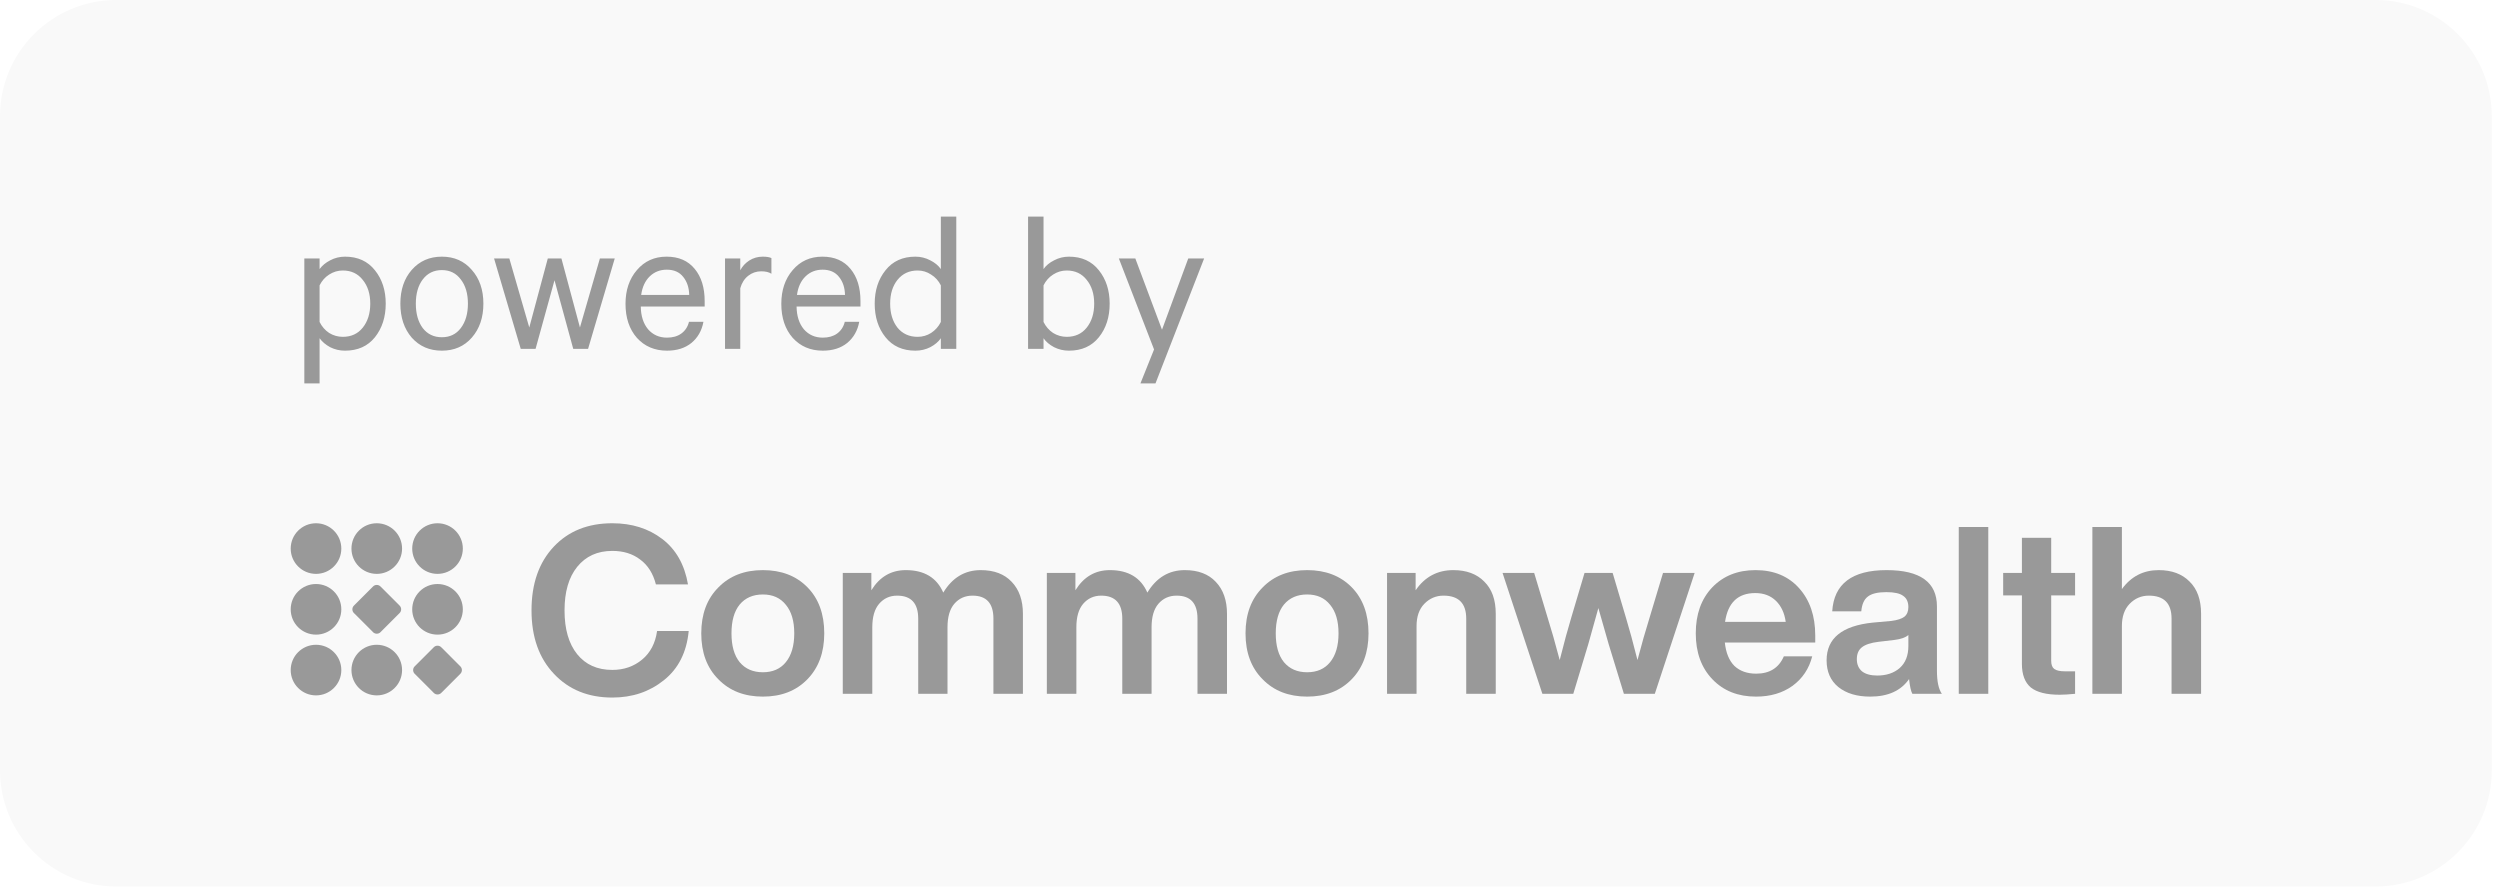
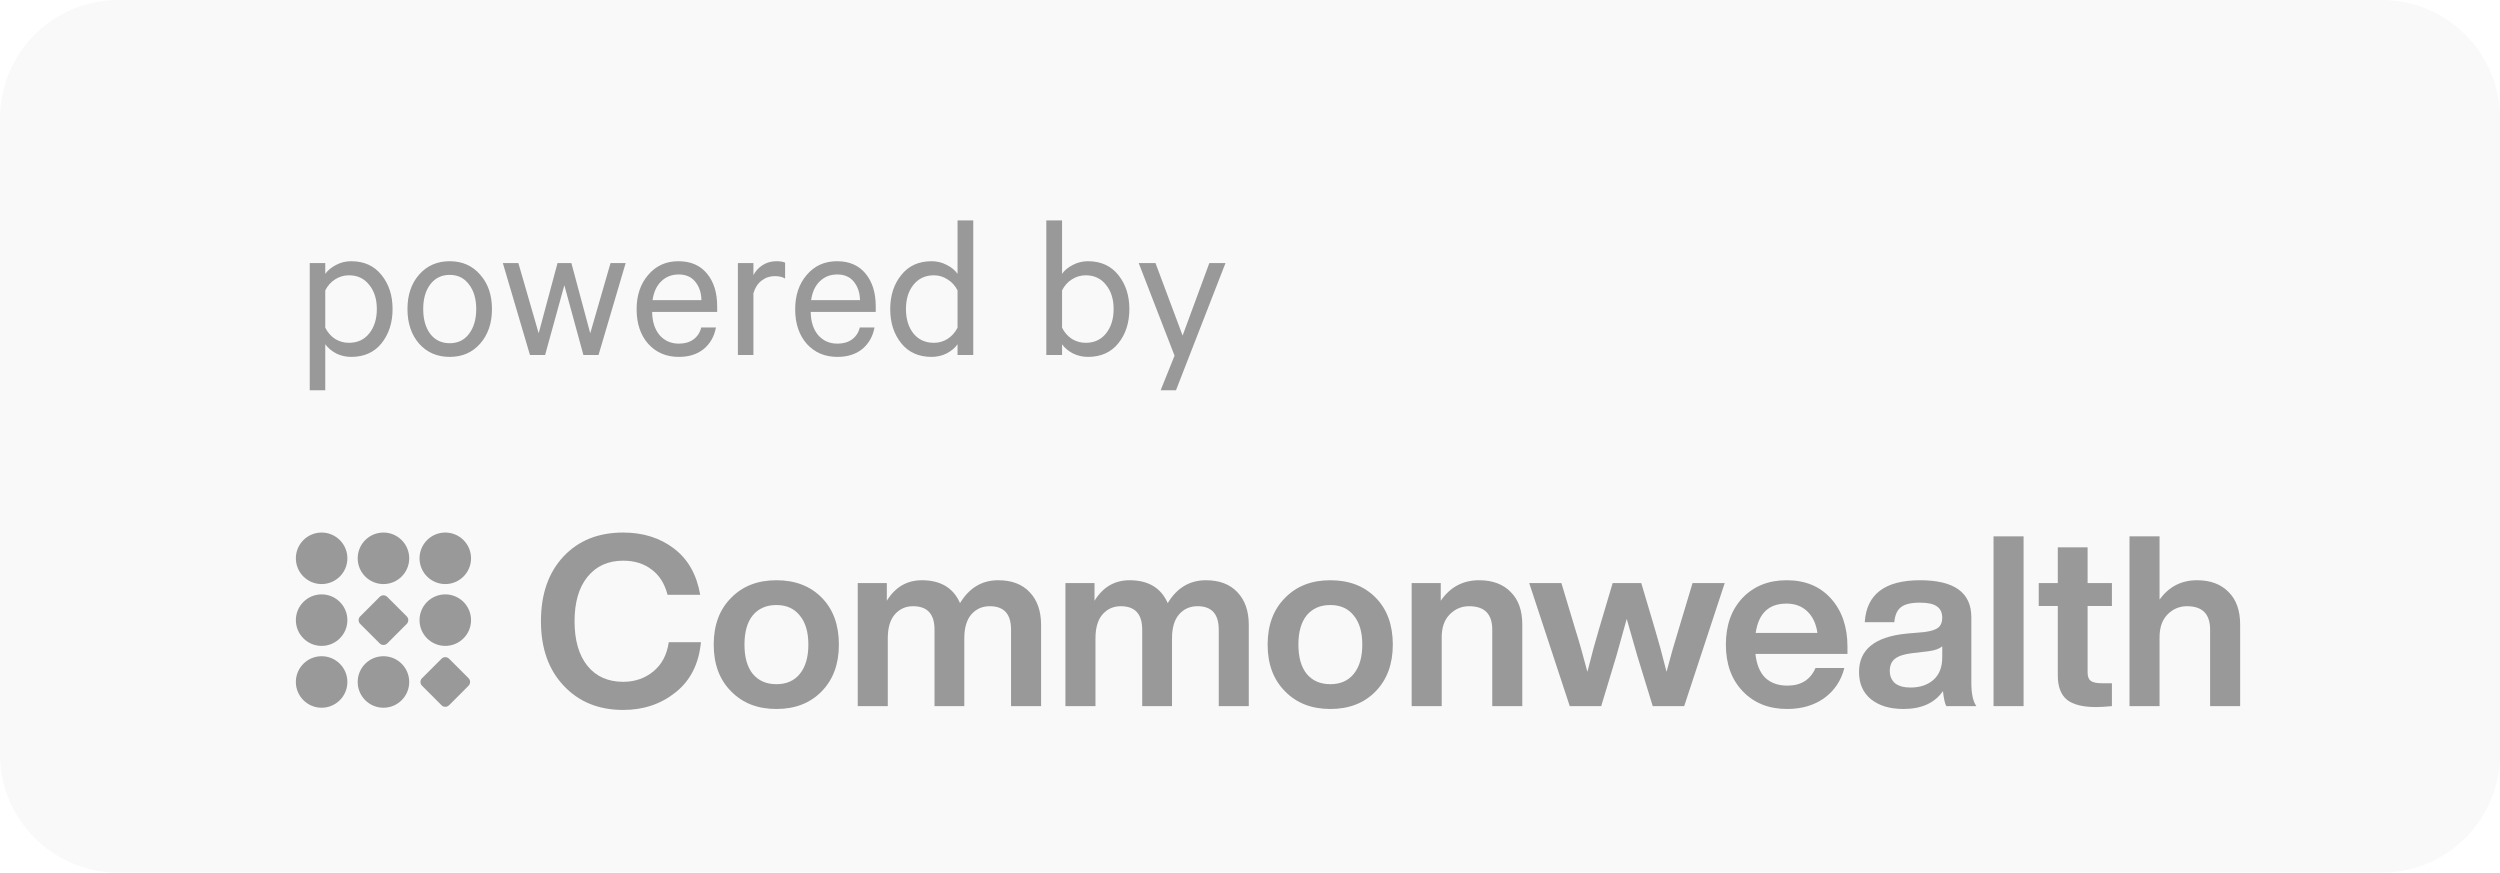
- <svg xmlns="http://www.w3.org/2000/svg" width="172" height="61" viewBox="0 0 172 61" fill="none">
-   <rect width="171.434" height="60.992" rx="8" fill="#F9F9F9" />
+ <svg xmlns="http://www.w3.org/2000/svg" width="169" height="59" viewBox="0 0 169 59" fill="none">
+   <rect width="169" height="58.99" rx="8" fill="#F9F9F9" />
  <path d="M21.988 23.272V26.38H20.938V17.784H21.988V18.512C22.165 18.269 22.408 18.069 22.716 17.91C23.033 17.742 23.374 17.658 23.738 17.658C24.615 17.658 25.301 17.971 25.796 18.596C26.291 19.212 26.538 19.977 26.538 20.892C26.538 21.807 26.291 22.577 25.796 23.202C25.301 23.818 24.615 24.126 23.738 24.126C23.374 24.126 23.033 24.047 22.716 23.888C22.408 23.72 22.165 23.515 21.988 23.272ZM21.988 19.632V22.152C22.147 22.469 22.366 22.721 22.646 22.908C22.935 23.085 23.248 23.174 23.584 23.174C24.163 23.174 24.62 22.964 24.956 22.544C25.301 22.115 25.474 21.564 25.474 20.892C25.474 20.22 25.301 19.674 24.956 19.254C24.62 18.825 24.163 18.61 23.584 18.61C23.248 18.61 22.935 18.703 22.646 18.89C22.366 19.067 22.147 19.315 21.988 19.632ZM32.459 18.568C32.991 19.165 33.257 19.94 33.257 20.892C33.257 21.844 32.991 22.623 32.459 23.23C31.936 23.827 31.25 24.126 30.401 24.126C29.551 24.126 28.861 23.827 28.329 23.23C27.806 22.623 27.545 21.844 27.545 20.892C27.545 19.94 27.806 19.165 28.329 18.568C28.861 17.961 29.551 17.658 30.401 17.658C31.25 17.658 31.936 17.961 32.459 18.568ZM31.703 22.572C32.029 22.143 32.193 21.583 32.193 20.892C32.193 20.201 32.029 19.646 31.703 19.226C31.385 18.797 30.951 18.582 30.401 18.582C29.85 18.582 29.411 18.797 29.085 19.226C28.767 19.646 28.609 20.201 28.609 20.892C28.609 21.583 28.767 22.143 29.085 22.572C29.411 22.992 29.85 23.202 30.401 23.202C30.951 23.202 31.385 22.992 31.703 22.572ZM38.626 17.784L39.9 22.53L41.272 17.784H42.294L40.46 24H39.438L38.15 19.282L36.848 24H35.826L33.992 17.784H35.042L36.414 22.53L37.688 17.784H38.626ZM47.403 22.138H48.397C48.285 22.745 48.01 23.23 47.571 23.594C47.132 23.949 46.572 24.126 45.891 24.126C45.042 24.126 44.351 23.832 43.819 23.244C43.296 22.647 43.035 21.867 43.035 20.906C43.035 19.963 43.296 19.189 43.819 18.582C44.342 17.966 45.023 17.658 45.863 17.658C46.694 17.658 47.338 17.938 47.795 18.498C48.252 19.049 48.481 19.786 48.481 20.71V21.088H44.085C44.094 21.741 44.262 22.264 44.589 22.656C44.925 23.039 45.359 23.23 45.891 23.23C46.283 23.23 46.61 23.137 46.871 22.95C47.142 22.754 47.319 22.483 47.403 22.138ZM45.877 18.554C45.41 18.554 45.018 18.708 44.701 19.016C44.384 19.324 44.188 19.749 44.113 20.29H47.417C47.408 19.795 47.272 19.385 47.011 19.058C46.75 18.722 46.372 18.554 45.877 18.554ZM53.073 17.756V18.834C52.905 18.722 52.672 18.666 52.373 18.666C52.037 18.666 51.739 18.769 51.477 18.974C51.216 19.179 51.034 19.464 50.931 19.828V24H49.881V17.784H50.931V18.596C51.071 18.325 51.277 18.101 51.547 17.924C51.827 17.747 52.135 17.658 52.471 17.658C52.742 17.658 52.943 17.691 53.073 17.756ZM58.122 22.138H59.116C59.004 22.745 58.728 23.23 58.29 23.594C57.851 23.949 57.291 24.126 56.61 24.126C55.76 24.126 55.07 23.832 54.538 23.244C54.015 22.647 53.754 21.867 53.754 20.906C53.754 19.963 54.015 19.189 54.538 18.582C55.06 17.966 55.742 17.658 56.582 17.658C57.412 17.658 58.056 17.938 58.514 18.498C58.971 19.049 59.2 19.786 59.2 20.71V21.088H54.804C54.813 21.741 54.981 22.264 55.308 22.656C55.644 23.039 56.078 23.23 56.61 23.23C57.002 23.23 57.328 23.137 57.59 22.95C57.86 22.754 58.038 22.483 58.122 22.138ZM56.596 18.554C56.129 18.554 55.737 18.708 55.42 19.016C55.102 19.324 54.906 19.749 54.832 20.29H58.136C58.126 19.795 57.991 19.385 57.73 19.058C57.468 18.722 57.09 18.554 56.596 18.554ZM64.73 24V23.272C64.561 23.515 64.319 23.72 64.001 23.888C63.684 24.047 63.343 24.126 62.98 24.126C62.102 24.126 61.416 23.818 60.922 23.202C60.427 22.586 60.179 21.816 60.179 20.892C60.179 19.977 60.427 19.212 60.922 18.596C61.416 17.971 62.102 17.658 62.98 17.658C63.343 17.658 63.684 17.742 64.001 17.91C64.319 18.069 64.561 18.269 64.73 18.512V14.9H65.793V24H64.73ZM64.73 22.152V19.632C64.571 19.315 64.347 19.067 64.058 18.89C63.778 18.703 63.469 18.61 63.133 18.61C62.555 18.61 62.093 18.825 61.748 19.254C61.411 19.674 61.243 20.22 61.243 20.892C61.243 21.564 61.411 22.115 61.748 22.544C62.093 22.964 62.555 23.174 63.133 23.174C63.469 23.174 63.778 23.085 64.058 22.908C64.347 22.721 64.571 22.469 64.73 22.152ZM71.795 23.272V24H70.731V14.9H71.795V18.512C71.963 18.269 72.205 18.069 72.523 17.91C72.84 17.742 73.181 17.658 73.545 17.658C74.422 17.658 75.108 17.971 75.603 18.596C76.097 19.212 76.345 19.977 76.345 20.892C76.345 21.816 76.097 22.586 75.603 23.202C75.108 23.818 74.422 24.126 73.545 24.126C73.181 24.126 72.84 24.047 72.523 23.888C72.205 23.72 71.963 23.515 71.795 23.272ZM71.795 19.632V22.152C71.953 22.469 72.173 22.721 72.453 22.908C72.742 23.085 73.055 23.174 73.391 23.174C73.969 23.174 74.427 22.964 74.763 22.544C75.108 22.115 75.281 21.564 75.281 20.892C75.281 20.22 75.108 19.674 74.763 19.254C74.427 18.825 73.969 18.61 73.391 18.61C73.055 18.61 72.742 18.703 72.453 18.89C72.173 19.067 71.953 19.315 71.795 19.632ZM79.497 26.38H78.461L79.399 24.042L76.977 17.784H78.111L79.945 22.684L81.751 17.784H82.843L79.497 26.38Z" fill="#999999" />
  <path d="M21.742 39.483C22.703 39.483 23.483 38.703 23.483 37.742C23.483 36.78 22.703 36 21.742 36C20.78 36 20 36.78 20 37.742C20 38.703 20.78 39.483 21.742 39.483Z" fill="#999999" />
  <path d="M25.921 39.483C26.883 39.483 27.663 38.703 27.663 37.742C27.663 36.78 26.883 36 25.921 36C24.959 36 24.18 36.78 24.18 37.742C24.18 38.703 24.959 39.483 25.921 39.483Z" fill="#999999" />
  <path d="M30.101 39.483C31.063 39.483 31.843 38.703 31.843 37.742C31.843 36.78 31.063 36 30.101 36C29.139 36 28.36 36.78 28.36 37.742C28.36 38.703 29.139 39.483 30.101 39.483Z" fill="#999999" />
  <path d="M21.742 43.663C22.703 43.663 23.483 42.883 23.483 41.922C23.483 40.96 22.703 40.18 21.742 40.18C20.78 40.18 20 40.96 20 41.922C20 42.883 20.78 43.663 21.742 43.663Z" fill="#999999" />
  <path d="M30.101 43.663C31.063 43.663 31.843 42.883 31.843 41.922C31.843 40.96 31.063 40.18 30.101 40.18C29.139 40.18 28.36 40.96 28.36 41.922C28.36 42.883 29.139 43.663 30.101 43.663Z" fill="#999999" />
  <path d="M21.742 47.843C22.703 47.843 23.483 47.063 23.483 46.101C23.483 45.139 22.703 44.36 21.742 44.36C20.78 44.36 20 45.139 20 46.101C20 47.063 20.78 47.843 21.742 47.843Z" fill="#999999" />
  <path d="M25.921 47.843C26.883 47.843 27.663 47.063 27.663 46.101C27.663 45.139 26.883 44.36 25.921 44.36C24.959 44.36 24.18 45.139 24.18 46.101C24.18 47.063 24.959 47.843 25.921 47.843Z" fill="#999999" />
  <path d="M25.666 40.349L24.349 41.666C24.208 41.807 24.208 42.036 24.349 42.177L25.666 43.494C25.807 43.635 26.036 43.635 26.177 43.494L27.494 42.177C27.635 42.036 27.635 41.807 27.494 41.666L26.177 40.349C26.036 40.208 25.807 40.208 25.666 40.349Z" fill="#999999" />
-   <path d="M29.846 44.529L28.529 45.846C28.388 45.987 28.388 46.216 28.529 46.356L29.846 47.674C29.987 47.815 30.215 47.815 30.356 47.674L31.673 46.356C31.814 46.216 31.814 45.987 31.673 45.846L30.356 44.529C30.215 44.388 29.987 44.388 29.846 44.529Z" fill="#999999" />
-   <path d="M42.128 47.992C40.474 47.992 39.136 47.449 38.115 46.364C37.083 45.279 36.568 43.822 36.568 41.996C36.568 40.158 37.078 38.697 38.099 37.612C39.109 36.537 40.452 36 42.128 36C43.471 36 44.616 36.36 45.561 37.08C46.507 37.8 47.098 38.842 47.334 40.207H45.126C44.933 39.455 44.573 38.885 44.046 38.498C43.531 38.101 42.891 37.902 42.128 37.902C41.107 37.902 40.301 38.267 39.711 38.998C39.13 39.718 38.84 40.717 38.84 41.996C38.84 43.285 39.13 44.29 39.711 45.01C40.291 45.73 41.097 46.09 42.128 46.09C42.923 46.09 43.606 45.853 44.175 45.381C44.745 44.908 45.089 44.252 45.207 43.414H47.383C47.243 44.876 46.673 46.004 45.674 46.799C44.686 47.594 43.504 47.992 42.128 47.992Z" fill="#999999" />
-   <path d="M56.709 43.575C56.709 44.886 56.322 45.939 55.548 46.734C54.775 47.53 53.754 47.927 52.486 47.927C51.218 47.927 50.197 47.53 49.423 46.734C48.639 45.95 48.247 44.897 48.247 43.575C48.247 42.254 48.639 41.201 49.423 40.416C50.197 39.621 51.218 39.224 52.486 39.224C53.754 39.224 54.775 39.616 55.548 40.4C56.322 41.185 56.709 42.243 56.709 43.575ZM50.89 45.558C51.277 46.02 51.809 46.251 52.486 46.251C53.163 46.251 53.689 46.02 54.065 45.558C54.452 45.085 54.645 44.424 54.645 43.575C54.645 42.727 54.452 42.071 54.065 41.609C53.689 41.136 53.163 40.9 52.486 40.9C51.809 40.9 51.277 41.131 50.89 41.593C50.514 42.055 50.326 42.716 50.326 43.575C50.326 44.435 50.514 45.096 50.89 45.558Z" fill="#999999" />
-   <path d="M67.476 39.224C68.39 39.224 69.099 39.492 69.604 40.029C70.12 40.567 70.377 41.303 70.377 42.238V47.734H68.347V42.56C68.347 41.507 67.868 40.98 66.912 40.98C66.396 40.98 65.977 41.169 65.655 41.544C65.343 41.91 65.188 42.447 65.188 43.156V47.734H63.173V42.56C63.173 41.507 62.689 40.98 61.722 40.98C61.217 40.98 60.803 41.169 60.481 41.544C60.169 41.91 60.014 42.447 60.014 43.156V47.734H57.983V39.417H59.949V40.61C60.519 39.686 61.309 39.224 62.319 39.224C63.586 39.224 64.446 39.739 64.897 40.771C65.521 39.739 66.38 39.224 67.476 39.224Z" fill="#999999" />
+   <path d="M29.846 44.529L28.529 45.846C28.388 45.987 28.388 46.215 28.529 46.356L29.846 47.674C29.987 47.815 30.215 47.815 30.356 47.674L31.673 46.356C31.814 46.215 31.814 45.987 31.673 45.846L30.356 44.529C30.215 44.388 29.987 44.388 29.846 44.529Z" fill="#999999" />
+   <path d="M42.128 47.992C40.473 47.992 39.136 47.449 38.115 46.364C37.083 45.279 36.568 43.822 36.568 41.996C36.568 40.158 37.078 38.697 38.099 37.612C39.109 36.537 40.452 36 42.128 36C43.471 36 44.616 36.36 45.561 37.08C46.507 37.8 47.098 38.842 47.334 40.207H45.126C44.933 39.455 44.573 38.885 44.046 38.498C43.53 38.101 42.891 37.902 42.128 37.902C41.107 37.902 40.301 38.267 39.711 38.998C39.13 39.718 38.84 40.717 38.84 41.996C38.84 43.285 39.13 44.29 39.711 45.01C40.291 45.73 41.097 46.09 42.128 46.09C42.923 46.09 43.606 45.853 44.175 45.381C44.745 44.908 45.089 44.252 45.207 43.414H47.383C47.243 44.876 46.673 46.004 45.674 46.799C44.685 47.594 43.504 47.992 42.128 47.992Z" fill="#999999" />
+   <path d="M56.709 43.575C56.709 44.886 56.322 45.939 55.548 46.734C54.774 47.53 53.754 47.927 52.486 47.927C51.218 47.927 50.197 47.53 49.423 46.734C48.639 45.95 48.247 44.897 48.247 43.575C48.247 42.254 48.639 41.201 49.423 40.416C50.197 39.621 51.218 39.224 52.486 39.224C53.754 39.224 54.774 39.616 55.548 40.4C56.322 41.185 56.709 42.243 56.709 43.575ZM50.89 45.558C51.277 46.02 51.809 46.251 52.486 46.251C53.163 46.251 53.689 46.02 54.065 45.558C54.452 45.085 54.645 44.424 54.645 43.575C54.645 42.727 54.452 42.071 54.065 41.609C53.689 41.136 53.163 40.9 52.486 40.9C51.809 40.9 51.277 41.131 50.89 41.593C50.514 42.055 50.326 42.716 50.326 43.575C50.326 44.435 50.514 45.096 50.89 45.558Z" fill="#999999" />
+   <path d="M67.476 39.224C68.389 39.224 69.099 39.492 69.604 40.029C70.12 40.567 70.377 41.303 70.377 42.238V47.734H68.347V42.56C68.347 41.507 67.868 40.98 66.912 40.98C66.396 40.98 65.977 41.169 65.655 41.544C65.343 41.91 65.187 42.447 65.187 43.156V47.734H63.173V42.56C63.173 41.507 62.689 40.98 61.722 40.98C61.217 40.98 60.803 41.169 60.481 41.544C60.169 41.91 60.014 42.447 60.014 43.156V47.734H57.983V39.417H59.949V40.61C60.519 39.686 61.308 39.224 62.318 39.224C63.586 39.224 64.446 39.739 64.897 40.771C65.52 39.739 66.38 39.224 67.476 39.224Z" fill="#999999" />
  <path d="M81.516 39.224C82.43 39.224 83.139 39.492 83.644 40.029C84.16 40.567 84.418 41.303 84.418 42.238V47.734H82.387V42.56C82.387 41.507 81.909 40.98 80.952 40.98C80.436 40.98 80.017 41.169 79.695 41.544C79.383 41.91 79.228 42.447 79.228 43.156V47.734H77.213V42.56C77.213 41.507 76.729 40.98 75.762 40.98C75.257 40.98 74.844 41.169 74.521 41.544C74.21 41.91 74.054 42.447 74.054 43.156V47.734H72.023V39.417H73.989V40.61C74.559 39.686 75.349 39.224 76.359 39.224C77.627 39.224 78.486 39.739 78.938 40.771C79.561 39.739 80.42 39.224 81.516 39.224Z" fill="#999999" />
-   <path d="M94.154 43.575C94.154 44.886 93.767 45.939 92.994 46.734C92.22 47.53 91.199 47.927 89.931 47.927C88.663 47.927 87.643 47.53 86.869 46.734C86.085 45.95 85.692 44.897 85.692 43.575C85.692 42.254 86.085 41.201 86.869 40.416C87.643 39.621 88.663 39.224 89.931 39.224C91.199 39.224 92.22 39.616 92.994 40.4C93.767 41.185 94.154 42.243 94.154 43.575ZM88.336 45.558C88.723 46.02 89.254 46.251 89.931 46.251C90.608 46.251 91.135 46.02 91.511 45.558C91.898 45.085 92.091 44.424 92.091 43.575C92.091 42.727 91.898 42.071 91.511 41.609C91.135 41.136 90.608 40.9 89.931 40.9C89.254 40.9 88.723 41.131 88.336 41.593C87.96 42.055 87.772 42.716 87.772 43.575C87.772 44.435 87.96 45.096 88.336 45.558Z" fill="#999999" />
-   <path d="M99.99 39.224C100.892 39.224 101.602 39.487 102.117 40.013C102.644 40.529 102.907 41.265 102.907 42.221V47.734H100.876V42.56C100.876 41.507 100.355 40.98 99.313 40.98C98.797 40.98 98.357 41.169 97.991 41.544C97.637 41.91 97.459 42.42 97.459 43.076V47.734H95.428V39.417H97.395V40.61C98.029 39.686 98.894 39.224 99.99 39.224Z" fill="#999999" />
-   <path d="M113.481 42.528L114.416 39.417H116.592L113.851 47.734H111.724L110.676 44.317C110.279 42.92 110.042 42.093 109.967 41.835C109.935 41.953 109.704 42.78 109.274 44.317L108.242 47.734H106.115L103.375 39.417H105.551L106.486 42.528C106.722 43.269 106.996 44.231 107.308 45.413C107.608 44.22 107.872 43.253 108.097 42.512L109.016 39.417H110.95L111.869 42.512C112.095 43.253 112.358 44.22 112.659 45.413C112.938 44.349 113.212 43.387 113.481 42.528Z" fill="#999999" />
-   <path d="M124.889 43.721V44.204H118.668C118.743 44.913 118.963 45.45 119.328 45.816C119.704 46.17 120.204 46.348 120.827 46.348C121.751 46.348 122.385 45.95 122.729 45.155H124.68C124.465 46.004 124.013 46.681 123.326 47.186C122.638 47.68 121.8 47.927 120.811 47.927C119.576 47.927 118.576 47.53 117.813 46.734C117.05 45.939 116.669 44.886 116.669 43.575C116.669 42.264 117.045 41.211 117.797 40.416C118.56 39.621 119.554 39.224 120.779 39.224C122.036 39.224 123.036 39.637 123.777 40.465C124.518 41.292 124.889 42.377 124.889 43.721ZM120.763 40.803C119.57 40.803 118.877 41.464 118.684 42.786H122.858C122.772 42.173 122.547 41.69 122.181 41.335C121.816 40.98 121.343 40.803 120.763 40.803Z" fill="#999999" />
-   <path d="M133.6 47.734H131.57C131.473 47.562 131.398 47.223 131.344 46.718C130.785 47.524 129.893 47.927 128.668 47.927C127.755 47.927 127.024 47.707 126.476 47.266C125.939 46.826 125.67 46.213 125.67 45.429C125.67 43.914 126.734 43.049 128.862 42.834L130.119 42.721C130.538 42.667 130.839 42.571 131.022 42.431C131.204 42.281 131.296 42.06 131.296 41.77C131.296 41.416 131.177 41.158 130.941 40.996C130.715 40.825 130.328 40.739 129.78 40.739C129.189 40.739 128.765 40.841 128.507 41.045C128.249 41.238 128.099 41.577 128.056 42.06H126.057C126.175 40.169 127.422 39.224 129.797 39.224C132.107 39.224 133.262 40.056 133.262 41.722V46.154C133.262 46.885 133.375 47.411 133.6 47.734ZM129.152 46.477C129.786 46.477 130.302 46.305 130.699 45.961C131.097 45.606 131.296 45.101 131.296 44.446V43.688C131.102 43.86 130.785 43.973 130.345 44.027L129.249 44.156C128.711 44.22 128.324 44.349 128.088 44.542C127.862 44.725 127.75 44.994 127.75 45.348C127.75 45.703 127.868 45.982 128.104 46.187C128.351 46.38 128.701 46.477 129.152 46.477Z" fill="#999999" />
+   <path d="M94.154 43.575C94.154 44.886 93.767 45.939 92.994 46.734C92.22 47.53 91.199 47.927 89.931 47.927C88.663 47.927 87.643 47.53 86.869 46.734C86.085 45.95 85.692 44.897 85.692 43.575C85.692 42.254 86.085 41.201 86.869 40.416C87.643 39.621 88.663 39.224 89.931 39.224C91.199 39.224 92.22 39.616 92.994 40.4C93.767 41.185 94.154 42.243 94.154 43.575ZM88.336 45.558C88.722 46.02 89.254 46.251 89.931 46.251C90.608 46.251 91.135 46.02 91.511 45.558C91.898 45.085 92.091 44.424 92.091 43.575C92.091 42.727 91.898 42.071 91.511 41.609C91.135 41.136 90.608 40.9 89.931 40.9C89.254 40.9 88.722 41.131 88.336 41.593C87.96 42.055 87.772 42.716 87.772 43.575C87.772 44.435 87.96 45.096 88.336 45.558Z" fill="#999999" />
+   <path d="M99.99 39.224C100.892 39.224 101.602 39.487 102.117 40.013C102.644 40.529 102.907 41.265 102.907 42.221V47.734H100.876V42.56C100.876 41.507 100.355 40.98 99.313 40.98C98.797 40.98 98.356 41.169 97.991 41.544C97.637 41.91 97.459 42.42 97.459 43.076V47.734H95.428V39.417H97.395V40.61C98.029 39.686 98.894 39.224 99.99 39.224Z" fill="#999999" />
+   <path d="M113.481 42.528L114.416 39.417H116.591L113.851 47.734H111.724L110.676 44.317C110.279 42.92 110.042 42.093 109.967 41.835C109.935 41.953 109.704 42.78 109.274 44.317L108.242 47.734H106.115L103.375 39.417H105.551L106.486 42.528C106.722 43.269 106.996 44.231 107.308 45.413C107.608 44.22 107.872 43.253 108.097 42.512L109.016 39.417H110.95L111.869 42.512C112.095 43.253 112.358 44.22 112.659 45.413C112.938 44.349 113.212 43.387 113.481 42.528Z" fill="#999999" />
+   <path d="M124.889 43.721V44.204H118.668C118.743 44.913 118.963 45.45 119.328 45.816C119.704 46.17 120.204 46.348 120.827 46.348C121.751 46.348 122.385 45.95 122.729 45.155H124.679C124.465 46.004 124.013 46.681 123.326 47.186C122.638 47.68 121.8 47.927 120.811 47.927C119.575 47.927 118.576 47.53 117.813 46.734C117.05 45.939 116.669 44.886 116.669 43.575C116.669 42.264 117.045 41.211 117.797 40.416C118.56 39.621 119.554 39.224 120.779 39.224C122.036 39.224 123.035 39.637 123.777 40.465C124.518 41.292 124.889 42.377 124.889 43.721ZM120.763 40.803C119.57 40.803 118.877 41.464 118.684 42.786H122.858C122.772 42.173 122.547 41.69 122.181 41.335C121.816 40.98 121.343 40.803 120.763 40.803Z" fill="#999999" />
+   <path d="M133.6 47.734H131.57C131.473 47.562 131.398 47.223 131.344 46.718C130.785 47.524 129.893 47.927 128.668 47.927C127.755 47.927 127.024 47.707 126.476 47.266C125.939 46.826 125.67 46.213 125.67 45.429C125.67 43.914 126.734 43.049 128.862 42.834L130.119 42.721C130.538 42.667 130.839 42.571 131.021 42.431C131.204 42.281 131.295 42.06 131.295 41.77C131.295 41.416 131.177 41.158 130.941 40.996C130.715 40.825 130.328 40.739 129.78 40.739C129.189 40.739 128.765 40.841 128.507 41.045C128.249 41.238 128.099 41.577 128.056 42.06H126.057C126.175 40.169 127.422 39.224 129.797 39.224C132.107 39.224 133.262 40.056 133.262 41.722V46.154C133.262 46.885 133.375 47.411 133.6 47.734ZM129.152 46.477C129.786 46.477 130.302 46.305 130.699 45.961C131.097 45.606 131.295 45.101 131.295 44.446V43.688C131.102 43.86 130.785 43.973 130.345 44.027L129.249 44.156C128.711 44.22 128.324 44.349 128.088 44.542C127.862 44.725 127.75 44.994 127.75 45.348C127.75 45.703 127.868 45.982 128.104 46.187C128.351 46.38 128.701 46.477 129.152 46.477Z" fill="#999999" />
  <path d="M136.794 47.734H134.763V36.258H136.794V47.734Z" fill="#999999" />
  <path d="M142.766 39.417V40.964H141.122V45.461C141.122 45.73 141.192 45.918 141.332 46.025C141.482 46.133 141.729 46.187 142.073 46.187H142.766V47.734C142.326 47.777 141.971 47.798 141.702 47.798C140.8 47.798 140.139 47.632 139.72 47.299C139.312 46.955 139.107 46.412 139.107 45.671V40.964H137.818V39.417H139.107V36.999H141.122V39.417H142.766Z" fill="#999999" />
  <path d="M148.517 39.224C149.419 39.224 150.128 39.487 150.644 40.013C151.171 40.529 151.434 41.265 151.434 42.221V47.734H149.403V42.56C149.403 41.507 148.882 40.98 147.84 40.98C147.324 40.98 146.883 41.169 146.518 41.544C146.163 41.91 145.986 42.42 145.986 43.076V47.734H143.955V36.258H145.986V40.529C146.62 39.659 147.464 39.224 148.517 39.224Z" fill="#999999" />
</svg>
